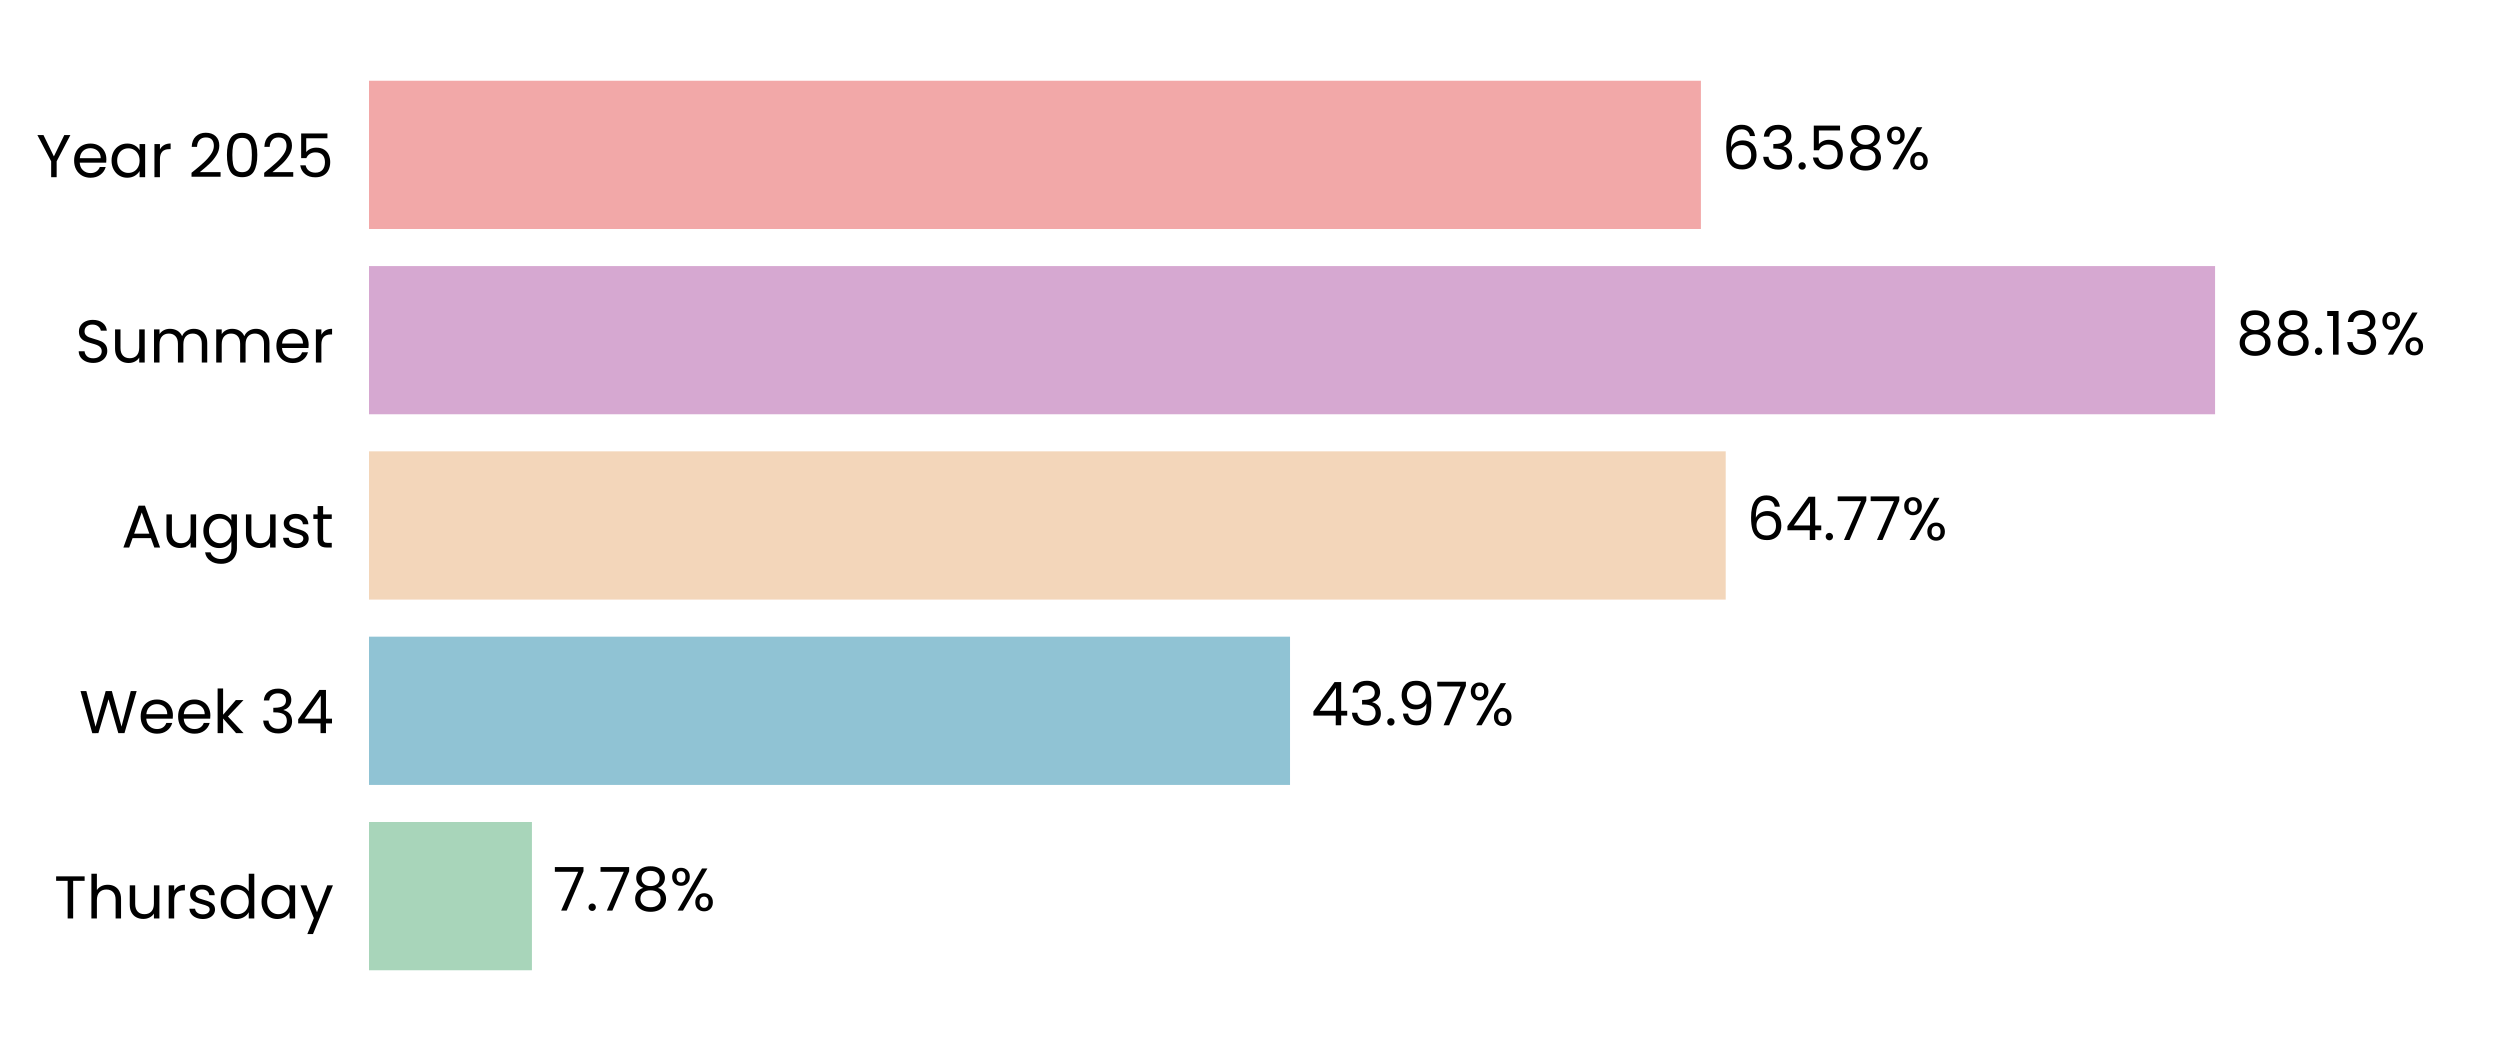
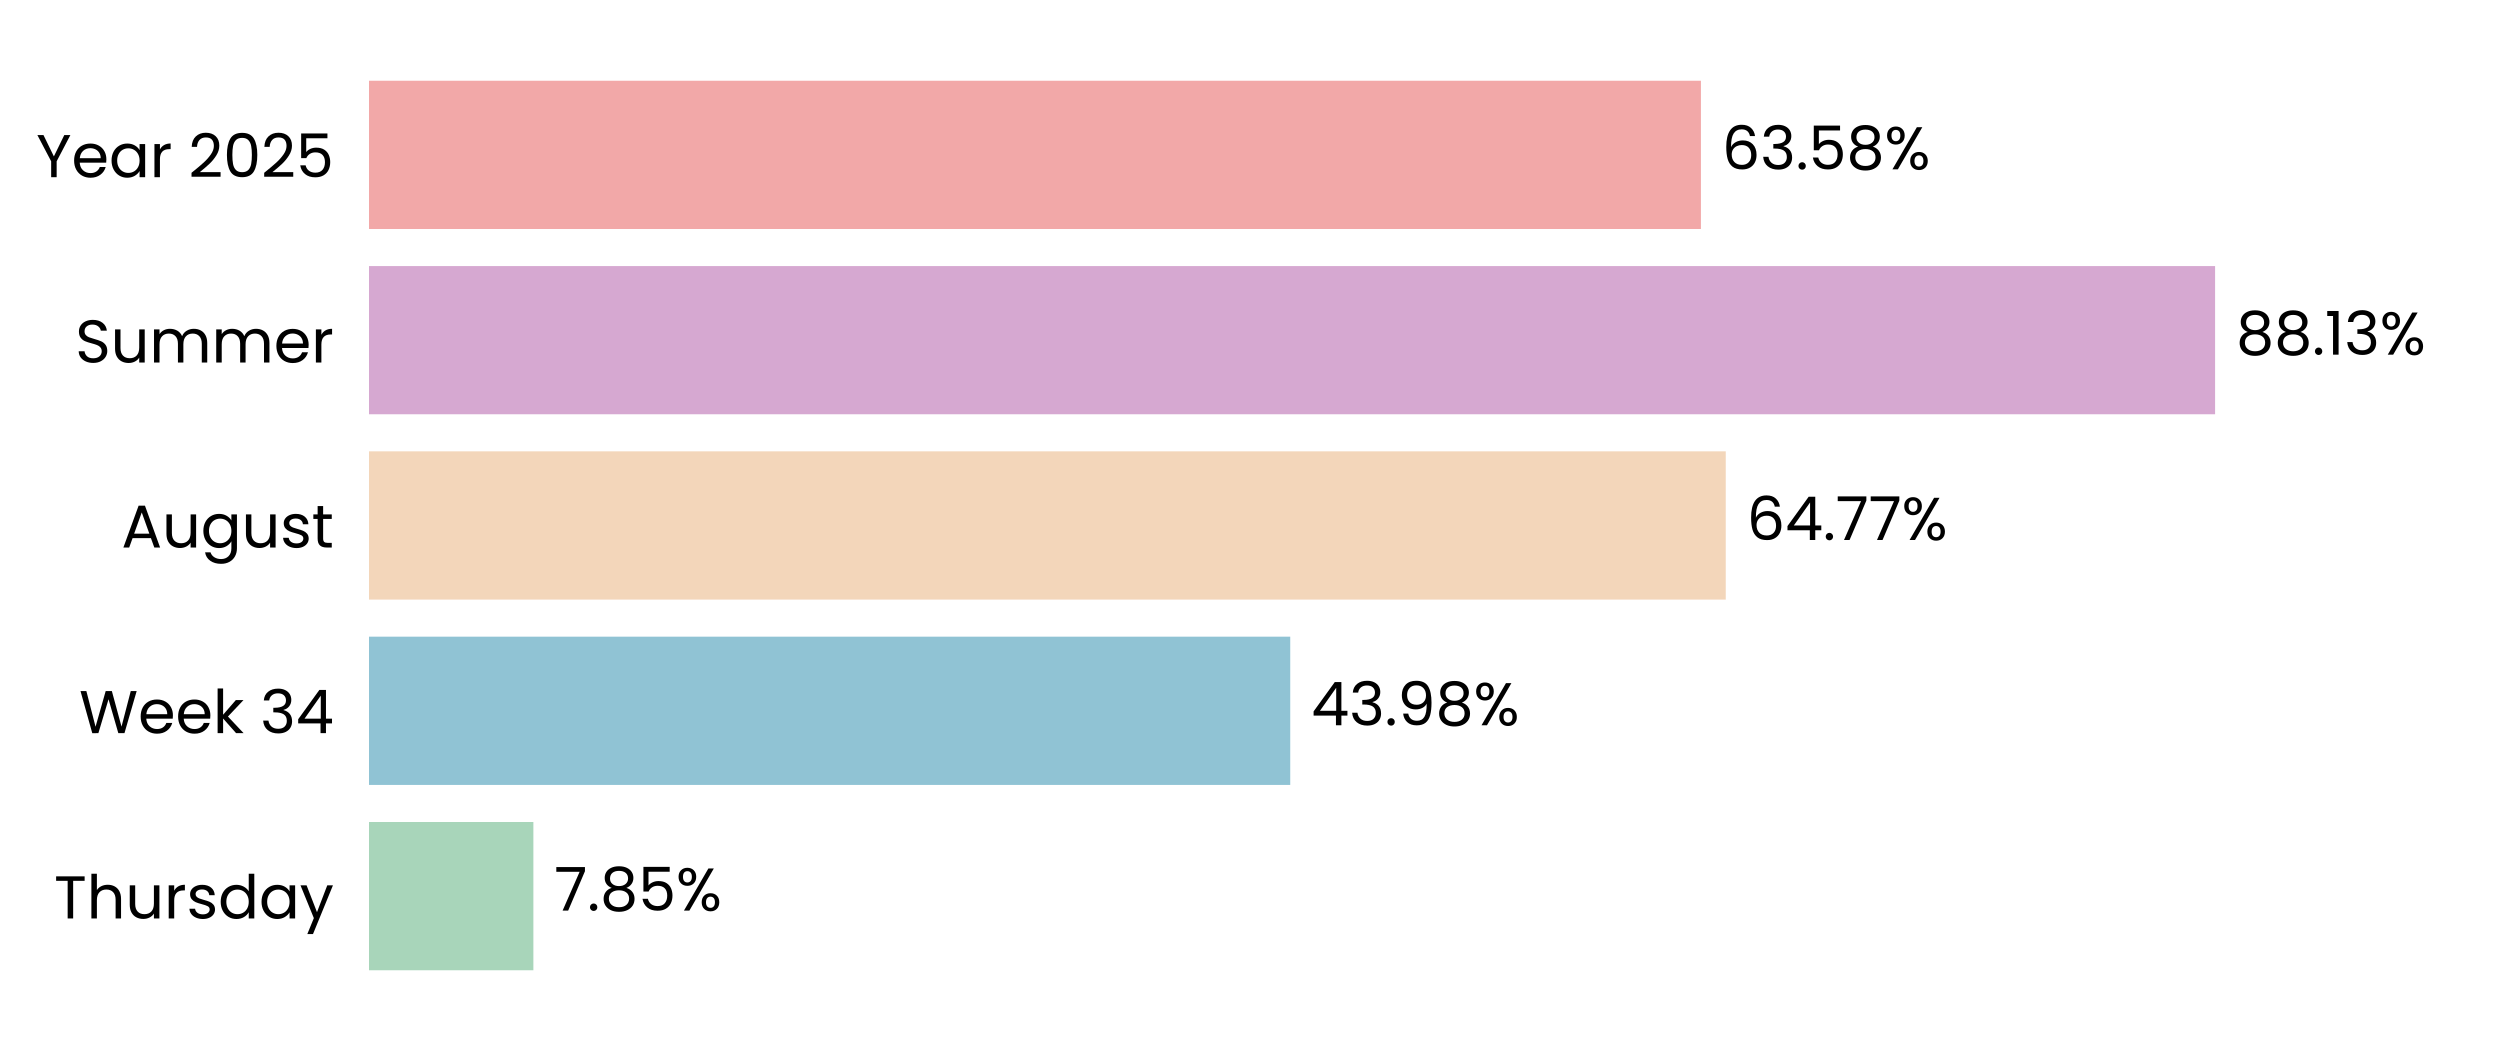
<svg xmlns="http://www.w3.org/2000/svg" xmlns:xlink="http://www.w3.org/1999/xlink" width="496.691pt" height="208.8pt" viewBox="0 0 496.691 208.8" version="1.1">
  <defs>
    <style type="text/css">*{stroke-linejoin: round; stroke-linecap: butt}</style>
  </defs>
  <g id="figure_1">
    <g id="patch_1">
      <path d="M 0 208.8  L 496.691 208.8  L 496.691 0  L 0 0  L 0 208.8  z " style="fill: none" />
    </g>
    <g id="axes_1">
      <g id="patch_2">
        <path d="M 73.311 201.6  L 489.491 201.6  L 489.491 7.2  L 73.311 7.2  L 73.311 201.6  z " style="fill: none" />
      </g>
      <g id="patch_3">
-         <path d="M 73.311 192.764  L 105.681 192.764  L 105.681 163.309  L 73.311 163.309  z " clip-path="url(#p99916bc58b)" style="fill: #a8d5ba" />
+         <path d="M 73.311 192.764  L 105.97 192.764  L 105.97 163.309  L 73.311 163.309  z " clip-path="url(#pee7d45bb00)" style="fill: #a8d5ba" />
      </g>
      <g id="patch_4">
-         <path d="M 73.311 155.945  L 256.298 155.945  L 256.298 126.491  L 73.311 126.491  z " clip-path="url(#p99916bc58b)" style="fill: #90c3d4" />
+         <path d="M 73.311 155.945  L 256.34 155.945  L 256.34 126.491  L 73.311 126.491  z " clip-path="url(#pee7d45bb00)" style="fill: #90c3d4" />
      </g>
      <g id="patch_5">
-         <path d="M 73.311 119.127  L 342.859 119.127  L 342.859 89.673  L 73.311 89.673  z " clip-path="url(#p99916bc58b)" style="fill: #f3d6ba" />
+         <path d="M 73.311 119.127  L 342.868 119.127  L 342.868 89.673  L 73.311 89.673  z " clip-path="url(#pee7d45bb00)" style="fill: #f3d6ba" />
      </g>
      <g id="patch_6">
-         <path d="M 73.311 82.309  L 440.082 82.309  L 440.082 52.855  L 73.311 52.855  z " clip-path="url(#p99916bc58b)" style="fill: #d6a8d1" />
+         <path d="M 73.311 82.309  L 440.086 82.309  L 440.086 52.855  L 73.311 52.855  z " clip-path="url(#pee7d45bb00)" style="fill: #d6a8d1" />
      </g>
      <g id="patch_7">
-         <path d="M 73.311 45.491  L 337.931 45.491  L 337.931 16.036  L 73.311 16.036  z " clip-path="url(#p99916bc58b)" style="fill: #f2a8a8" />
+         <path d="M 73.311 45.491  L 337.932 45.491  L 337.932 16.036  L 73.311 16.036  z " clip-path="url(#pee7d45bb00)" style="fill: #f2a8a8" />
      </g>
      <g id="matplotlib.axis_1">
        <g id="ytick_1">
          <g id="text_1">
            <g transform="translate(10.74188 182.4764) scale(0.12 -0.12)">
              <defs>
                <path id="Poppins-Regular-54" d="M 3238 4461  L 3238 3987  L 2022 3987  L 2022 0  L 1440 0  L 1440 3987  L 218 3987  L 218 4461  L 3238 4461  z " transform="scale(0.015625)" />
                <path id="Poppins-Regular-68" d="M 2234 3571  Q 2630 3571 2950 3401  Q 3270 3232 3452 2893  Q 3635 2554 3635 2067  L 3635 0  L 3059 0  L 3059 1984  Q 3059 2509 2796 2787  Q 2534 3066 2080 3066  Q 1619 3066 1347 2778  Q 1075 2490 1075 1939  L 1075 0  L 493 0  L 493 4736  L 1075 4736  L 1075 3008  Q 1248 3277 1552 3424  Q 1856 3571 2234 3571  z " transform="scale(0.015625)" />
                <path id="Poppins-Regular-75" d="M 3603 3507  L 3603 0  L 3021 0  L 3021 518  Q 2854 250 2556 99  Q 2259 -51 1901 -51  Q 1491 -51 1164 118  Q 838 288 649 627  Q 461 966 461 1453  L 461 3507  L 1037 3507  L 1037 1530  Q 1037 1011 1299 732  Q 1562 454 2016 454  Q 2483 454 2752 742  Q 3021 1030 3021 1581  L 3021 3507  L 3603 3507  z " transform="scale(0.015625)" />
                <path id="Poppins-Regular-72" d="M 1075 2938  Q 1229 3238 1513 3404  Q 1798 3571 2208 3571  L 2208 2970  L 2054 2970  Q 1075 2970 1075 1907  L 1075 0  L 493 0  L 493 3507  L 1075 3507  L 1075 2938  z " transform="scale(0.015625)" />
                <path id="Poppins-Regular-73" d="M 1734 -58  Q 1331 -58 1011 80  Q 691 218 505 464  Q 320 710 301 1030  L 902 1030  Q 928 768 1149 601  Q 1370 435 1728 435  Q 2061 435 2253 582  Q 2445 730 2445 954  Q 2445 1184 2240 1296  Q 2035 1408 1606 1517  Q 1216 1619 969 1724  Q 723 1830 547 2038  Q 371 2246 371 2586  Q 371 2854 531 3078  Q 691 3302 985 3433  Q 1280 3565 1658 3565  Q 2240 3565 2598 3270  Q 2957 2976 2982 2464  L 2400 2464  Q 2381 2739 2179 2905  Q 1978 3072 1638 3072  Q 1325 3072 1139 2937  Q 954 2803 954 2586  Q 954 2413 1066 2301  Q 1178 2189 1347 2121  Q 1517 2054 1818 1971  Q 2195 1869 2432 1769  Q 2669 1670 2838 1472  Q 3008 1274 3014 954  Q 3014 666 2854 435  Q 2694 205 2403 73  Q 2112 -58 1734 -58  z " transform="scale(0.015625)" />
                <path id="Poppins-Regular-64" d="M 275 1766  Q 275 2304 492 2710  Q 710 3117 1091 3341  Q 1472 3565 1946 3565  Q 2355 3565 2707 3376  Q 3059 3187 3245 2880  L 3245 4736  L 3834 4736  L 3834 0  L 3245 0  L 3245 659  Q 3072 346 2733 144  Q 2394 -58 1939 -58  Q 1472 -58 1091 172  Q 710 403 492 819  Q 275 1235 275 1766  z M 3245 1760  Q 3245 2157 3085 2451  Q 2925 2746 2653 2902  Q 2381 3059 2054 3059  Q 1728 3059 1459 2905  Q 1190 2752 1030 2457  Q 870 2163 870 1766  Q 870 1363 1030 1065  Q 1190 768 1459 611  Q 1728 454 2054 454  Q 2381 454 2653 611  Q 2925 768 3085 1065  Q 3245 1363 3245 1760  z " transform="scale(0.015625)" />
                <path id="Poppins-Regular-61" d="M 275 1766  Q 275 2304 492 2710  Q 710 3117 1091 3341  Q 1472 3565 1939 3565  Q 2400 3565 2739 3366  Q 3078 3168 3245 2867  L 3245 3507  L 3834 3507  L 3834 0  L 3245 0  L 3245 653  Q 3072 346 2729 144  Q 2387 -58 1933 -58  Q 1466 -58 1088 172  Q 710 403 492 819  Q 275 1235 275 1766  z M 3245 1760  Q 3245 2157 3085 2451  Q 2925 2746 2653 2902  Q 2381 3059 2054 3059  Q 1728 3059 1459 2905  Q 1190 2752 1030 2457  Q 870 2163 870 1766  Q 870 1363 1030 1065  Q 1190 768 1459 611  Q 1728 454 2054 454  Q 2381 454 2653 611  Q 2925 768 3085 1065  Q 3245 1363 3245 1760  z " transform="scale(0.015625)" />
                <path id="Poppins-Regular-79" d="M 3514 3507  L 1402 -1651  L 800 -1651  L 1491 38  L 77 3507  L 723 3507  L 1824 666  L 2912 3507  L 3514 3507  z " transform="scale(0.015625)" />
              </defs>
              <use xlink:href="#Poppins-Regular-54" />
              <use xlink:href="#Poppins-Regular-68" transform="translate(54.09999 0)" />
              <use xlink:href="#Poppins-Regular-75" transform="translate(118.1 0)" />
              <use xlink:href="#Poppins-Regular-72" transform="translate(182.1 0)" />
              <use xlink:href="#Poppins-Regular-73" transform="translate(219.3999 0)" />
              <use xlink:href="#Poppins-Regular-64" transform="translate(271.5999 0)" />
              <use xlink:href="#Poppins-Regular-61" transform="translate(339.1999 0)" />
              <use xlink:href="#Poppins-Regular-79" transform="translate(406.7999 0)" />
            </g>
          </g>
        </g>
        <g id="ytick_2">
          <g id="text_2">
            <g transform="translate(15.71813 145.6582) scale(0.12 -0.12)">
              <defs>
                <path id="Poppins-Regular-57" d="M 6099 4461  L 4806 0  L 4154 0  L 3117 3590  L 2042 0  L 1395 -6  L 147 4461  L 768 4461  L 1741 678  L 2816 4461  L 3469 4461  L 4493 691  L 5472 4461  L 6099 4461  z " transform="scale(0.015625)" />
                <path id="Poppins-Regular-65" d="M 3693 1888  Q 3693 1722 3674 1536  L 870 1536  Q 902 1018 1225 726  Q 1549 435 2010 435  Q 2387 435 2640 611  Q 2893 787 2995 1082  L 3622 1082  Q 3482 576 3059 259  Q 2637 -58 2010 -58  Q 1510 -58 1116 166  Q 723 390 499 803  Q 275 1216 275 1760  Q 275 2304 492 2713  Q 710 3123 1104 3344  Q 1498 3565 2010 3565  Q 2509 3565 2893 3347  Q 3277 3130 3485 2749  Q 3693 2368 3693 1888  z M 3091 2010  Q 3091 2342 2944 2582  Q 2797 2822 2544 2947  Q 2291 3072 1984 3072  Q 1542 3072 1232 2790  Q 922 2509 877 2010  L 3091 2010  z " transform="scale(0.015625)" />
                <path id="Poppins-Regular-6b" d="M 2451 0  L 1075 1549  L 1075 0  L 493 0  L 493 4736  L 1075 4736  L 1075 1952  L 2426 3507  L 3238 3507  L 1587 1760  L 3245 0  L 2451 0  z " transform="scale(0.015625)" />
                <path id="Poppins-Regular-20" transform="scale(0.015625)" />
                <path id="Poppins-Regular-33" d="M 384 3462  Q 429 4051 838 4384  Q 1248 4717 1901 4717  Q 2336 4717 2653 4560  Q 2970 4403 3133 4134  Q 3296 3866 3296 3526  Q 3296 3130 3069 2842  Q 2842 2554 2477 2470  L 2477 2438  Q 2893 2336 3136 2035  Q 3379 1734 3379 1248  Q 3379 883 3212 592  Q 3046 301 2713 134  Q 2381 -32 1914 -32  Q 1235 -32 800 323  Q 365 678 314 1331  L 877 1331  Q 922 947 1190 704  Q 1459 461 1907 461  Q 2355 461 2588 694  Q 2822 928 2822 1299  Q 2822 1779 2502 1990  Q 2182 2202 1536 2202  L 1389 2202  L 1389 2688  L 1542 2688  Q 2131 2694 2432 2883  Q 2733 3072 2733 3469  Q 2733 3808 2512 4013  Q 2291 4218 1882 4218  Q 1485 4218 1241 4013  Q 998 3808 954 3462  L 384 3462  z " transform="scale(0.015625)" />
                <path id="Poppins-Regular-34" d="M 256 1030  L 256 1472  L 2502 4582  L 3200 4582  L 3200 1536  L 3840 1536  L 3840 1030  L 3200 1030  L 3200 0  L 2624 0  L 2624 1030  L 256 1030  z M 2650 3974  L 928 1536  L 2650 1536  L 2650 3974  z " transform="scale(0.015625)" />
              </defs>
              <use xlink:href="#Poppins-Regular-57" />
              <use xlink:href="#Poppins-Regular-65" transform="translate(97.59999 0)" />
              <use xlink:href="#Poppins-Regular-65" transform="translate(159.6 0)" />
              <use xlink:href="#Poppins-Regular-6b" transform="translate(221.6 0)" />
              <use xlink:href="#Poppins-Regular-20" transform="translate(273.0999 0)" />
              <use xlink:href="#Poppins-Regular-33" transform="translate(299.7999 0)" />
              <use xlink:href="#Poppins-Regular-34" transform="translate(358.6999 0)" />
            </g>
          </g>
        </g>
        <g id="ytick_3">
          <g id="text_3">
            <g transform="translate(24.11812 108.78) scale(0.12 -0.12)">
              <defs>
                <path id="Poppins-Regular-41" d="M 3130 992  L 1184 992  L 826 0  L 211 0  L 1824 4435  L 2496 4435  L 4102 0  L 3488 0  L 3130 992  z M 2963 1466  L 2157 3718  L 1350 1466  L 2963 1466  z " transform="scale(0.015625)" />
                <path id="Poppins-Regular-67" d="M 1939 3565  Q 2394 3565 2736 3366  Q 3078 3168 3245 2867  L 3245 3507  L 3834 3507  L 3834 -77  Q 3834 -557 3629 -931  Q 3424 -1306 3043 -1517  Q 2662 -1728 2157 -1728  Q 1466 -1728 1005 -1401  Q 544 -1075 461 -512  L 1037 -512  Q 1133 -832 1433 -1027  Q 1734 -1222 2157 -1222  Q 2637 -1222 2941 -921  Q 3245 -621 3245 -77  L 3245 659  Q 3072 352 2733 147  Q 2394 -58 1939 -58  Q 1472 -58 1091 172  Q 710 403 492 819  Q 275 1235 275 1766  Q 275 2304 492 2710  Q 710 3117 1091 3341  Q 1472 3565 1939 3565  z M 3245 1760  Q 3245 2157 3085 2451  Q 2925 2746 2653 2902  Q 2381 3059 2054 3059  Q 1728 3059 1459 2905  Q 1190 2752 1030 2457  Q 870 2163 870 1766  Q 870 1363 1030 1065  Q 1190 768 1459 611  Q 1728 454 2054 454  Q 2381 454 2653 611  Q 2925 768 3085 1065  Q 3245 1363 3245 1760  z " transform="scale(0.015625)" />
                <path id="Poppins-Regular-74" d="M 1203 3027  L 1203 960  Q 1203 704 1312 598  Q 1421 493 1690 493  L 2118 493  L 2118 0  L 1594 0  Q 1107 0 864 224  Q 621 448 621 960  L 621 3027  L 166 3027  L 166 3507  L 621 3507  L 621 4390  L 1203 4390  L 1203 3507  L 2118 3507  L 2118 3027  L 1203 3027  z " transform="scale(0.015625)" />
              </defs>
              <use xlink:href="#Poppins-Regular-41" />
              <use xlink:href="#Poppins-Regular-75" transform="translate(67.39999 0)" />
              <use xlink:href="#Poppins-Regular-67" transform="translate(131.4 0)" />
              <use xlink:href="#Poppins-Regular-75" transform="translate(199 0)" />
              <use xlink:href="#Poppins-Regular-73" transform="translate(263 0)" />
              <use xlink:href="#Poppins-Regular-74" transform="translate(315.2 0)" />
            </g>
          </g>
        </g>
        <g id="ytick_4">
          <g id="text_4">
            <g transform="translate(14.95125 72.02182) scale(0.12 -0.12)">
              <defs>
                <path id="Poppins-Regular-53" d="M 1907 -45  Q 1466 -45 1117 112  Q 768 269 569 547  Q 371 826 365 1190  L 986 1190  Q 1018 877 1245 662  Q 1472 448 1907 448  Q 2323 448 2563 656  Q 2803 864 2803 1190  Q 2803 1446 2662 1606  Q 2522 1766 2310 1849  Q 2099 1933 1741 2029  Q 1299 2144 1033 2259  Q 768 2374 579 2620  Q 390 2867 390 3283  Q 390 3648 576 3929  Q 762 4211 1098 4364  Q 1434 4518 1869 4518  Q 2496 4518 2896 4204  Q 3296 3891 3347 3373  L 2707 3373  Q 2675 3629 2438 3824  Q 2202 4019 1811 4019  Q 1446 4019 1216 3830  Q 986 3642 986 3302  Q 986 3059 1123 2905  Q 1261 2752 1462 2672  Q 1664 2592 2029 2490  Q 2470 2368 2739 2249  Q 3008 2131 3200 1884  Q 3392 1638 3392 1216  Q 3392 890 3219 602  Q 3046 314 2707 134  Q 2368 -45 1907 -45  z " transform="scale(0.015625)" />
                <path id="Poppins-Regular-6d" d="M 4710 3571  Q 5120 3571 5440 3401  Q 5760 3232 5945 2893  Q 6131 2554 6131 2067  L 6131 0  L 5555 0  L 5555 1984  Q 5555 2509 5296 2787  Q 5037 3066 4595 3066  Q 4141 3066 3872 2774  Q 3603 2483 3603 1933  L 3603 0  L 3027 0  L 3027 1984  Q 3027 2509 2768 2787  Q 2509 3066 2067 3066  Q 1613 3066 1344 2774  Q 1075 2483 1075 1933  L 1075 0  L 493 0  L 493 3507  L 1075 3507  L 1075 3002  Q 1248 3277 1539 3424  Q 1830 3571 2182 3571  Q 2624 3571 2963 3372  Q 3302 3174 3469 2790  Q 3616 3162 3955 3366  Q 4294 3571 4710 3571  z " transform="scale(0.015625)" />
              </defs>
              <use xlink:href="#Poppins-Regular-53" />
              <use xlink:href="#Poppins-Regular-75" transform="translate(58.7 0)" />
              <use xlink:href="#Poppins-Regular-6d" transform="translate(122.7 0)" />
              <use xlink:href="#Poppins-Regular-6d" transform="translate(225.7 0)" />
              <use xlink:href="#Poppins-Regular-65" transform="translate(328.7 0)" />
              <use xlink:href="#Poppins-Regular-72" transform="translate(390.6999 0)" />
            </g>
          </g>
        </g>
        <g id="ytick_5">
          <g id="text_5">
            <g transform="translate(7.2 35.20364) scale(0.12 -0.12)">
              <defs>
                <path id="Poppins-Regular-59" d="M 3616 4461  L 2163 1683  L 2163 0  L 1581 0  L 1581 1683  L 122 4461  L 768 4461  L 1869 2202  L 2970 4461  L 3616 4461  z " transform="scale(0.015625)" />
                <path id="Poppins-Regular-32" d="M 326 467  Q 1139 1120 1600 1539  Q 2061 1958 2377 2416  Q 2694 2874 2694 3315  Q 2694 3731 2492 3971  Q 2291 4211 1843 4211  Q 1408 4211 1168 3939  Q 928 3667 909 3213  L 346 3213  Q 371 3930 780 4320  Q 1190 4710 1837 4710  Q 2496 4710 2883 4345  Q 3270 3981 3270 3341  Q 3270 2810 2953 2307  Q 2637 1805 2233 1424  Q 1830 1043 1203 538  L 3405 538  L 3405 51  L 326 51  L 326 467  z " transform="scale(0.015625)" />
                <path id="Poppins-Regular-30" d="M 397 2362  Q 397 3462 755 4080  Q 1114 4698 2010 4698  Q 2899 4698 3257 4080  Q 3616 3462 3616 2362  Q 3616 1242 3257 621  Q 2899 0 2010 0  Q 1114 0 755 621  Q 397 1242 397 2362  z M 3040 2362  Q 3040 2918 2966 3305  Q 2893 3693 2665 3929  Q 2438 4166 2010 4166  Q 1574 4166 1347 3929  Q 1120 3693 1046 3305  Q 973 2918 973 2362  Q 973 1786 1046 1395  Q 1120 1005 1347 768  Q 1574 531 2010 531  Q 2438 531 2665 768  Q 2893 1005 2966 1395  Q 3040 1786 3040 2362  z " transform="scale(0.015625)" />
                <path id="Poppins-Regular-35" d="M 3347 4122  L 1101 4122  L 1101 2662  Q 1248 2867 1536 2998  Q 1824 3130 2157 3130  Q 2688 3130 3021 2909  Q 3354 2688 3498 2339  Q 3642 1990 3642 1600  Q 3642 1139 3469 774  Q 3296 410 2941 198  Q 2586 -13 2061 -13  Q 1389 -13 973 332  Q 557 678 467 1254  L 1037 1254  Q 1120 890 1389 685  Q 1658 480 2067 480  Q 2573 480 2829 784  Q 3085 1088 3085 1587  Q 3085 2086 2829 2358  Q 2573 2630 2074 2630  Q 1734 2630 1481 2467  Q 1229 2304 1114 2022  L 563 2022  L 563 4634  L 3347 4634  L 3347 4122  z " transform="scale(0.015625)" />
              </defs>
              <use xlink:href="#Poppins-Regular-59" />
              <use xlink:href="#Poppins-Regular-65" transform="translate(58.39999 0)" />
              <use xlink:href="#Poppins-Regular-61" transform="translate(120.4 0)" />
              <use xlink:href="#Poppins-Regular-72" transform="translate(188 0)" />
              <use xlink:href="#Poppins-Regular-20" transform="translate(225.3 0)" />
              <use xlink:href="#Poppins-Regular-32" transform="translate(252 0)" />
              <use xlink:href="#Poppins-Regular-30" transform="translate(309.4999 0)" />
              <use xlink:href="#Poppins-Regular-32" transform="translate(372.2999 0)" />
              <use xlink:href="#Poppins-Regular-35" transform="translate(429.7999 0)" />
            </g>
          </g>
        </g>
      </g>
      <g id="text_6">
-         <g transform="translate(109.8426 180.9164) scale(0.12 -0.12)">
+         <g transform="translate(110.1316 180.9164) scale(0.12 -0.12)">
          <defs>
            <path id="Poppins-Regular-37" d="M 3245 4173  L 1466 0  L 877 0  L 2682 4115  L 211 4115  L 211 4614  L 3245 4614  L 3245 4173  z " transform="scale(0.015625)" />
            <path id="Poppins-Regular-2e" d="M 678 -38  Q 512 -38 397 77  Q 282 192 282 358  Q 282 525 397 640  Q 512 755 678 755  Q 838 755 950 640  Q 1062 525 1062 358  Q 1062 192 950 77  Q 838 -38 678 -38  z " transform="scale(0.015625)" />
            <path id="Poppins-Regular-38" d="M 1242 2406  Q 883 2547 691 2816  Q 499 3085 499 3469  Q 499 3814 672 4092  Q 845 4371 1187 4534  Q 1530 4698 2016 4698  Q 2502 4698 2844 4534  Q 3187 4371 3363 4092  Q 3539 3814 3539 3469  Q 3539 3098 3340 2819  Q 3142 2541 2797 2406  Q 3194 2285 3427 1981  Q 3661 1677 3661 1248  Q 3661 832 3456 521  Q 3251 211 2876 41  Q 2502 -128 2016 -128  Q 1530 -128 1162 41  Q 794 211 589 521  Q 384 832 384 1248  Q 384 1677 614 1984  Q 845 2291 1242 2406  z M 2976 3398  Q 2976 3789 2720 4000  Q 2464 4211 2016 4211  Q 1574 4211 1318 4000  Q 1062 3789 1062 3392  Q 1062 3034 1328 2816  Q 1594 2598 2016 2598  Q 2445 2598 2710 2819  Q 2976 3040 2976 3398  z M 2016 2150  Q 1542 2150 1241 1929  Q 941 1709 941 1267  Q 941 858 1232 608  Q 1523 358 2016 358  Q 2509 358 2797 608  Q 3085 858 3085 1267  Q 3085 1696 2790 1923  Q 2496 2150 2016 2150  z " transform="scale(0.015625)" />
            <path id="Poppins-Regular-25" d="M 269 3584  Q 269 4019 531 4278  Q 794 4538 1203 4538  Q 1613 4538 1875 4278  Q 2138 4019 2138 3584  Q 2138 3142 1875 2883  Q 1613 2624 1203 2624  Q 794 2624 531 2883  Q 269 3142 269 3584  z M 4006 4467  L 1414 0  L 838 0  L 3430 4467  L 4006 4467  z M 1203 4179  Q 986 4179 861 4028  Q 736 3878 736 3584  Q 736 3290 861 3136  Q 986 2982 1203 2982  Q 1421 2982 1549 3139  Q 1677 3296 1677 3584  Q 1677 3878 1549 4028  Q 1421 4179 1203 4179  z M 2720 883  Q 2720 1325 2982 1584  Q 3245 1843 3654 1843  Q 4064 1843 4323 1584  Q 4582 1325 4582 883  Q 4582 448 4323 185  Q 4064 -77 3654 -77  Q 3245 -77 2982 182  Q 2720 442 2720 883  z M 3648 1478  Q 3430 1478 3302 1328  Q 3174 1178 3174 883  Q 3174 595 3302 444  Q 3430 294 3648 294  Q 3866 294 3994 444  Q 4122 595 4122 883  Q 4122 1178 3994 1328  Q 3866 1478 3648 1478  z " transform="scale(0.015625)" />
          </defs>
          <use xlink:href="#Poppins-Regular-37" />
          <use xlink:href="#Poppins-Regular-2e" transform="translate(54.59999 0)" />
-           <use xlink:href="#Poppins-Regular-37" transform="translate(75.59998 0)" />
-           <use xlink:href="#Poppins-Regular-38" transform="translate(130.2 0)" />
-           <use xlink:href="#Poppins-Regular-25" transform="translate(193.3 0)" />
+           <use xlink:href="#Poppins-Regular-38" transform="translate(75.59998 0)" />
+           <use xlink:href="#Poppins-Regular-35" transform="translate(138.7 0)" />
+           <use xlink:href="#Poppins-Regular-25" transform="translate(201.5 0)" />
        </g>
      </g>
      <g id="text_7">
-         <g transform="translate(260.4601 144.0982) scale(0.12 -0.12)">
+         <g transform="translate(260.5014 144.0982) scale(0.12 -0.12)">
          <defs>
            <path id="Poppins-Regular-39" d="M 1146 1242  Q 1210 877 1443 678  Q 1677 480 2074 480  Q 2605 480 2857 896  Q 3110 1312 3098 2298  Q 2963 2010 2649 1846  Q 2336 1683 1952 1683  Q 1523 1683 1187 1859  Q 851 2035 659 2374  Q 467 2714 467 3194  Q 467 3878 864 4297  Q 1261 4717 1990 4717  Q 2886 4717 3248 4134  Q 3610 3552 3610 2400  Q 3610 1594 3466 1069  Q 3322 544 2979 269  Q 2637 -6 2042 -6  Q 1389 -6 1024 346  Q 659 698 608 1242  L 1146 1242  z M 2048 2176  Q 2477 2176 2752 2441  Q 3027 2707 3027 3162  Q 3027 3642 2758 3936  Q 2490 4230 2003 4230  Q 1555 4230 1289 3948  Q 1024 3667 1024 3206  Q 1024 2739 1286 2457  Q 1549 2176 2048 2176  z " transform="scale(0.015625)" />
          </defs>
          <use xlink:href="#Poppins-Regular-34" />
          <use xlink:href="#Poppins-Regular-33" transform="translate(62.89999 0)" />
          <use xlink:href="#Poppins-Regular-2e" transform="translate(121.8 0)" />
          <use xlink:href="#Poppins-Regular-39" transform="translate(142.8 0)" />
-           <use xlink:href="#Poppins-Regular-37" transform="translate(205.8 0)" />
-           <use xlink:href="#Poppins-Regular-25" transform="translate(260.3999 0)" />
+           <use xlink:href="#Poppins-Regular-38" transform="translate(205.8 0)" />
+           <use xlink:href="#Poppins-Regular-25" transform="translate(268.8999 0)" />
        </g>
      </g>
      <g id="text_8">
-         <g transform="translate(347.0205 107.28) scale(0.12 -0.12)">
+         <g transform="translate(347.0298 107.28) scale(0.12 -0.12)">
          <defs>
            <path id="Poppins-Regular-36" d="M 2976 3526  Q 2835 4237 2099 4237  Q 1530 4237 1248 3798  Q 966 3360 973 2355  Q 1120 2688 1462 2877  Q 1805 3066 2227 3066  Q 2886 3066 3280 2656  Q 3674 2246 3674 1523  Q 3674 1088 3504 742  Q 3334 397 2992 192  Q 2650 -13 2163 -13  Q 1504 -13 1133 281  Q 762 576 614 1094  Q 467 1613 467 2374  Q 467 4723 2106 4723  Q 2733 4723 3091 4384  Q 3450 4045 3514 3526  L 2976 3526  z M 2106 2573  Q 1830 2573 1587 2461  Q 1344 2349 1193 2121  Q 1043 1894 1043 1568  Q 1043 1082 1324 778  Q 1606 474 2131 474  Q 2579 474 2844 752  Q 3110 1030 3110 1504  Q 3110 2003 2854 2288  Q 2598 2573 2106 2573  z " transform="scale(0.015625)" />
          </defs>
          <use xlink:href="#Poppins-Regular-36" />
          <use xlink:href="#Poppins-Regular-34" transform="translate(63.49999 0)" />
          <use xlink:href="#Poppins-Regular-2e" transform="translate(126.4 0)" />
          <use xlink:href="#Poppins-Regular-37" transform="translate(147.4 0)" />
          <use xlink:href="#Poppins-Regular-37" transform="translate(202 0)" />
          <use xlink:href="#Poppins-Regular-25" transform="translate(256.5999 0)" />
        </g>
      </g>
      <g id="text_9">
-         <g transform="translate(444.2442 70.46182) scale(0.12 -0.12)">
+         <g transform="translate(444.2474 70.46182) scale(0.12 -0.12)">
          <defs>
            <path id="Poppins-Regular-31" d="M 243 4096  L 243 4627  L 1446 4627  L 1446 0  L 858 0  L 858 4096  L 243 4096  z " transform="scale(0.015625)" />
          </defs>
          <use xlink:href="#Poppins-Regular-38" />
          <use xlink:href="#Poppins-Regular-38" transform="translate(63.09999 0)" />
          <use xlink:href="#Poppins-Regular-2e" transform="translate(126.2 0)" />
          <use xlink:href="#Poppins-Regular-31" transform="translate(147.2 0)" />
          <use xlink:href="#Poppins-Regular-33" transform="translate(179.2 0)" />
          <use xlink:href="#Poppins-Regular-25" transform="translate(238.0999 0)" />
        </g>
      </g>
      <g id="text_10">
-         <g transform="translate(342.0926 33.64364) scale(0.12 -0.12)">
+         <g transform="translate(342.0934 33.64364) scale(0.12 -0.12)">
          <use xlink:href="#Poppins-Regular-36" />
          <use xlink:href="#Poppins-Regular-33" transform="translate(63.49999 0)" />
          <use xlink:href="#Poppins-Regular-2e" transform="translate(122.4 0)" />
          <use xlink:href="#Poppins-Regular-35" transform="translate(143.4 0)" />
          <use xlink:href="#Poppins-Regular-38" transform="translate(206.2 0)" />
          <use xlink:href="#Poppins-Regular-25" transform="translate(269.2999 0)" />
        </g>
      </g>
    </g>
  </g>
  <defs>
-     <clipPath id="p99916bc58b">
+     <clipPath id="pee7d45bb00">
      <rect x="73.311" y="7.2" width="416.18" height="194.4" />
    </clipPath>
  </defs>
</svg>
